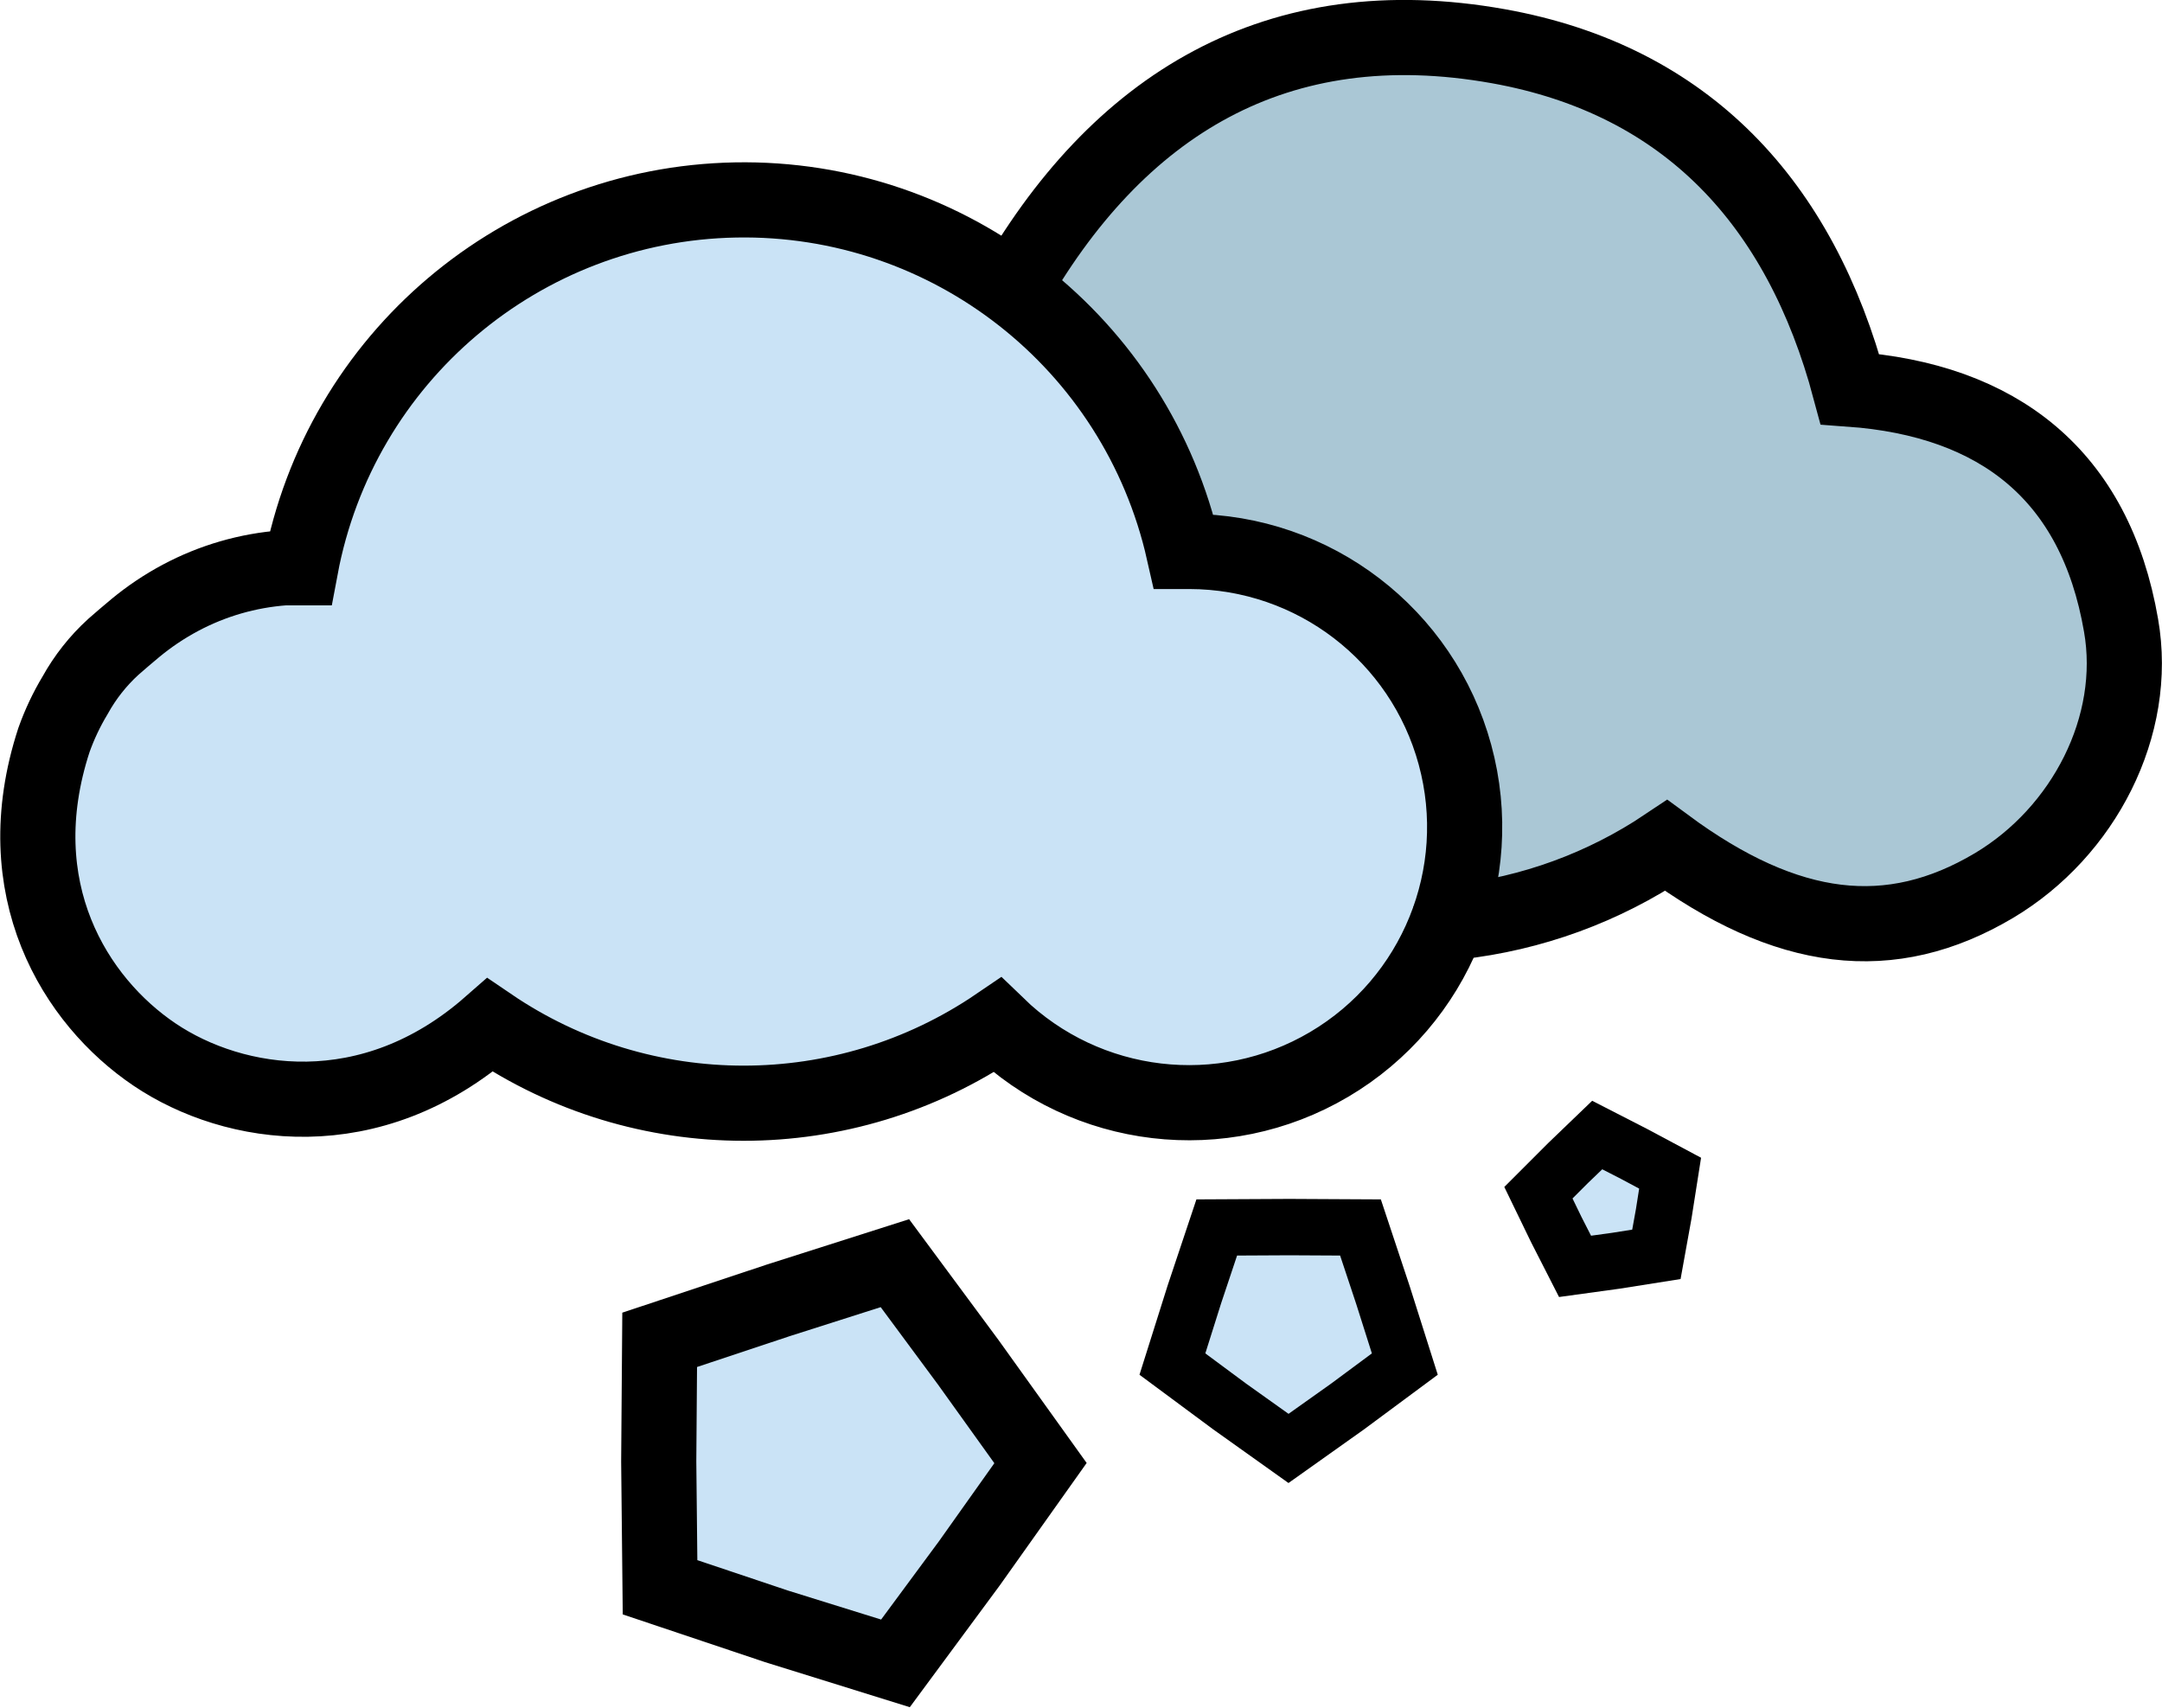
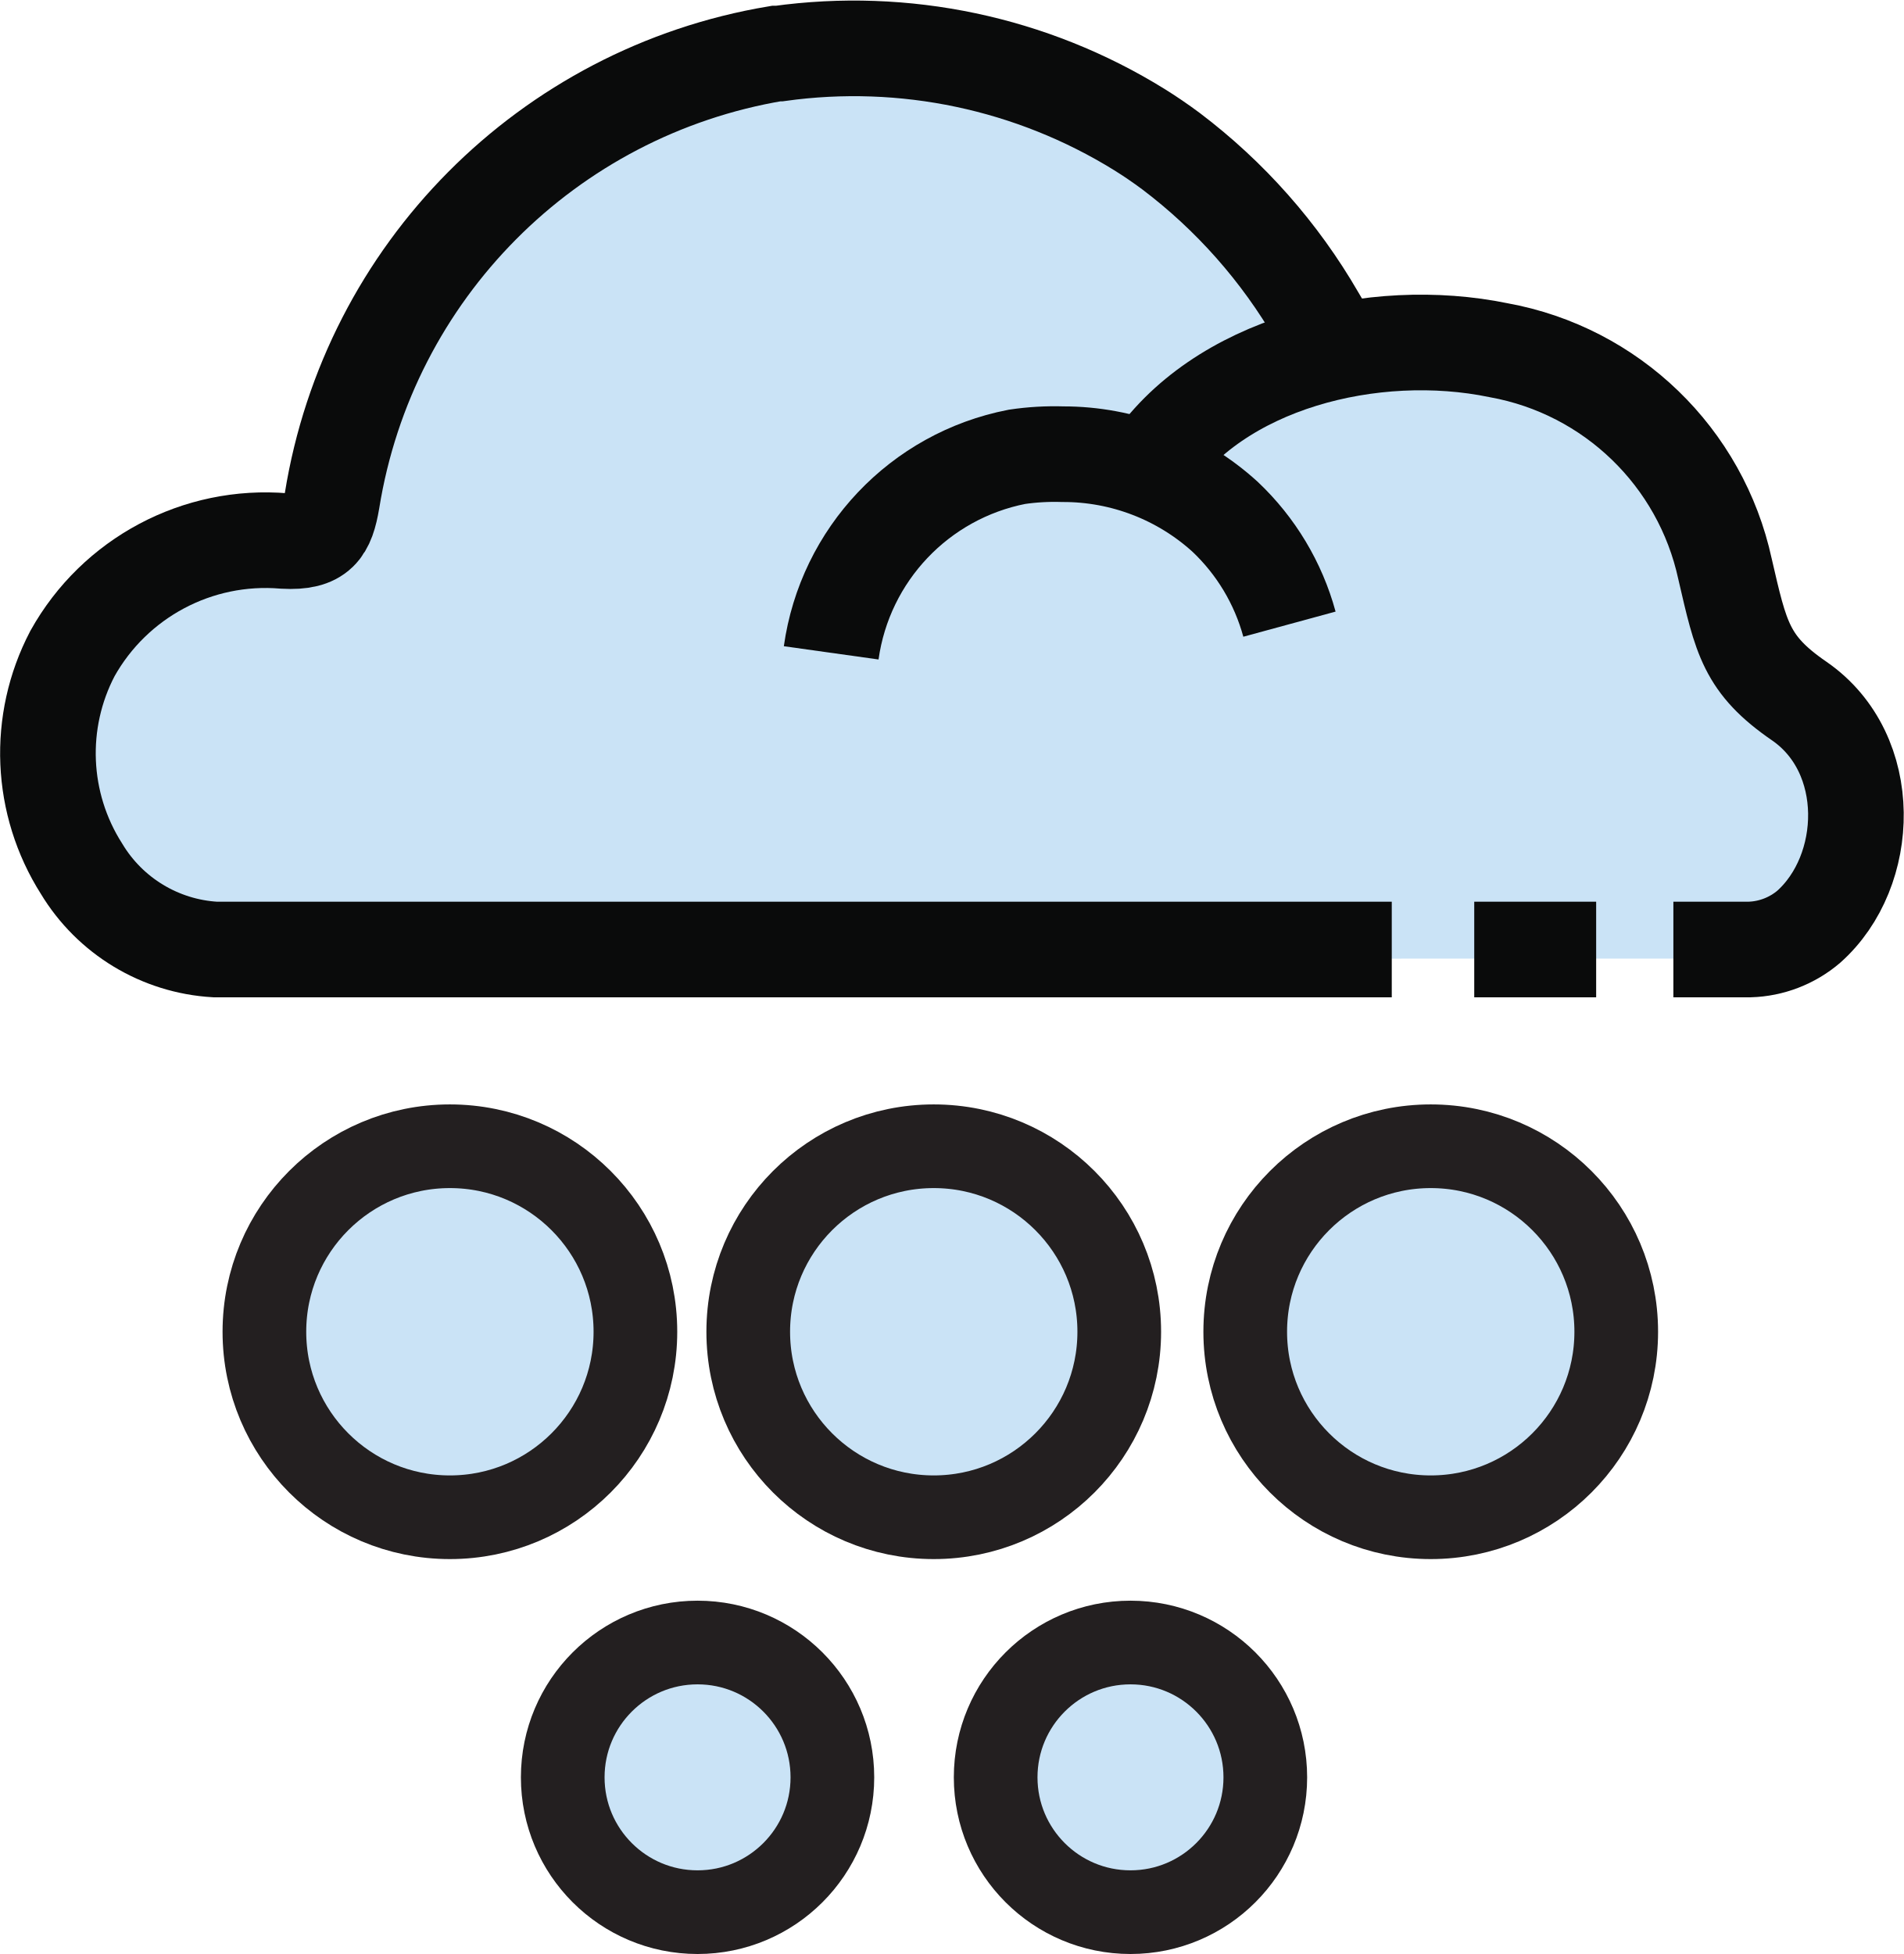
- <svg xmlns="http://www.w3.org/2000/svg" viewBox="0 0 115.07 90.87">
+ <svg xmlns="http://www.w3.org/2000/svg" viewBox="0 0 79.62 81.74">
  <defs>
-     <style>.cls-1{fill:#cae3f6;}.cls-2{fill:#aac7d5;}.cls-3,.cls-4{fill:none;stroke:#000;stroke-miterlimit:10;}.cls-3{stroke-width:4px;}.cls-4{stroke-width:3px;}</style>
+     <style>.cls-1{fill:#cae3f6;}.cls-2,.cls-3{fill:none;stroke-miterlimit:10;}.cls-2{stroke:#231f20;stroke-width:3.5px;}.cls-3{stroke:#0a0b0b;stroke-width:4px;}</style>
  </defs>
  <g id="Layer_2" data-name="Layer 2">
    <g id="Layer_1-2" data-name="Layer 1">
-       <polygon class="cls-1" points="41.42 69.21 47.63 67.23 51.53 72.5 55.38 77.87 51.59 83.21 47.66 88.53 41.33 86.56 35.13 84.48 35.06 77.78 35.11 71.31 41.42 69.21" />
-       <polygon class="cls-1" points="68.63 65.31 72.41 65.33 73.61 68.94 74.77 72.6 71.72 74.86 68.58 77.09 65.45 74.86 62.4 72.6 63.57 68.89 64.76 65.33 68.63 65.31" />
-       <polygon class="cls-1" points="86.98 61.42 88.89 62.44 88.55 64.6 88.16 66.76 86.01 67.1 83.83 67.4 82.83 65.44 81.88 63.48 83.46 61.9 85.01 60.41 86.98 61.42" />
-       <path class="cls-2" d="M76.34,50a1.25,1.25,0,0,1,.78-.46,25,25,0,0,0,11.13-4.11c6.44,4.75,12,5.41,17.45,2.13,4.78-2.85,7.71-8.49,6.77-13.84-1.39-8-6.53-12-14.43-12.58C95.4,11.28,89.36,4.7,79.32,2.91,67.58.81,59,6,53.31,16.14" />
-       <path class="cls-1" d="M62.9,29.79l-.36,0a24,24,0,0,0-47,.87l-.87,0a14.27,14.27,0,0,0-5.53,1.6,14.8,14.8,0,0,0-2.35,1.57,14.06,14.06,0,0,0-1.17,1,9.85,9.85,0,0,0-2.06,2.5,13.13,13.13,0,0,0-1.13,2.4c-2.57,8,1.16,13.9,5.38,16.75,4.37,3,11.5,4,17.85-1.56a24,24,0,0,0,27,0A14.67,14.67,0,1,0,62.9,29.79Z" />
-       <path class="cls-3" d="M76.77,49.53a1.32,1.32,0,0,1,.77-.46A24.92,24.92,0,0,0,88.68,45c6.44,4.75,11.95,5.4,17.45,2.13,4.78-2.85,7.7-8.5,6.76-13.85-1.38-8-6.52-12-14.43-12.57C95.82,10.83,89.79,4.26,79.75,2.46,68,.36,59.45,5.51,53.73,15.7" />
-       <path class="cls-3" d="M63.32,29.35H63a24,24,0,0,0-47,.87l-.87,0a13.89,13.89,0,0,0-5.53,1.6A14.38,14.38,0,0,0,7.2,33.43c-.4.33-.79.67-1.17,1A10.11,10.11,0,0,0,4,37a13.24,13.24,0,0,0-1.13,2.39C.28,47.32,4,53.28,8.23,56.13s11.5,4,17.85-1.57a24,24,0,0,0,27,0A14.67,14.67,0,1,0,63.32,29.35Z" />
-       <polygon class="cls-3" points="41.42 69.21 47.63 67.23 51.53 72.5 55.38 77.87 51.59 83.21 47.66 88.53 41.33 86.56 35.13 84.48 35.06 77.78 35.11 71.31 41.42 69.21" />
-       <polygon class="cls-4" points="68.63 65.31 72.41 65.33 73.61 68.94 74.77 72.6 71.72 74.86 68.58 77.09 65.45 74.86 62.4 72.6 63.57 68.89 64.76 65.33 68.63 65.31" />
-       <polygon class="cls-4" points="86.98 61.42 88.89 62.44 88.55 64.6 88.16 66.76 86.01 67.1 83.83 67.4 82.83 65.44 81.88 63.48 83.46 61.9 85.01 60.41 86.98 61.42" />
+       <circle class="cls-1" cx="18.82" cy="55.71" r="7.76" />
+       <circle class="cls-1" cx="39.06" cy="55.71" r="7.76" />
+       <circle class="cls-1" cx="59.85" cy="55.71" r="7.76" />
+       <circle class="cls-1" cx="29.18" cy="74.35" r="5.64" />
+       <circle class="cls-1" cx="47.29" cy="74.35" r="5.64" />
+       <path class="cls-1" d="M58.62,40.09H9.71a6.89,6.89,0,0,1-5.55-3.41,9,9,0,0,1,8.42-13.85c1.47.08,1.78-.47,2-1.71A22.63,22.63,0,0,1,33,2.29l.11,0a22.34,22.34,0,0,1,15,3.22c.44.28.88.58,1.31.91a23.1,23.1,0,0,1,6.07,7l.71,1.21" />
+       <path class="cls-1" d="M35.31,27.57A9.77,9.77,0,0,1,43,19.3a10.75,10.75,0,0,1,1.91-.14,9.91,9.91,0,0,1,6.75,2.65,9.55,9.55,0,0,1,2.67,4.53" />
+       <path class="cls-1" d="M48.52,19.77c2.83-4.43,9.34-6.06,14.54-5A11.88,11.88,0,0,1,72.47,24c.67,2.91.88,4,3.09,5.58,3.16,2.22,2.94,7.18.38,9.52a3.92,3.92,0,0,1-2.44,1H56.58" />
+       <line class="cls-1" x1="62.05" y1="40.09" x2="67.11" y2="40.09" />
+       <circle class="cls-2" cx="18.82" cy="55.71" r="7.76" />
+       <circle class="cls-2" cx="39.06" cy="55.71" r="7.76" />
+       <circle class="cls-2" cx="59.85" cy="55.71" r="7.76" />
+       <circle class="cls-2" cx="29.18" cy="74.35" r="5.64" />
+       <circle class="cls-2" cx="47.29" cy="74.35" r="5.64" />
+       <path class="cls-3" d="M58.22,39.72H9a7,7,0,0,1-5.59-3.38,9,9,0,0,1-.38-9,9.25,9.25,0,0,1,8.86-4.71c1.48.08,1.79-.46,2-1.69A22.6,22.6,0,0,1,32.47,2.24h.12A22.69,22.69,0,0,1,47.66,5.42q.66.41,1.32.9a23.26,23.26,0,0,1,6.11,6.91l.71,1.2" />
+       <path class="cls-3" d="M34.77,27.31a9.73,9.73,0,0,1,7.77-8.2A10.79,10.79,0,0,1,44.46,19a10.05,10.05,0,0,1,6.79,2.62,9.68,9.68,0,0,1,2.69,4.49" />
+       <path class="cls-3" d="M48.06,19.57c2.85-4.38,9.4-6,14.63-4.92a11.85,11.85,0,0,1,9.47,9.15c.67,2.89.88,4,3.11,5.53,3.18,2.2,3,7.12.39,9.44a4,4,0,0,1-2.47.95H70" />
+       <line class="cls-3" x1="61.67" y1="39.72" x2="66.77" y2="39.72" />
    </g>
  </g>
</svg>
